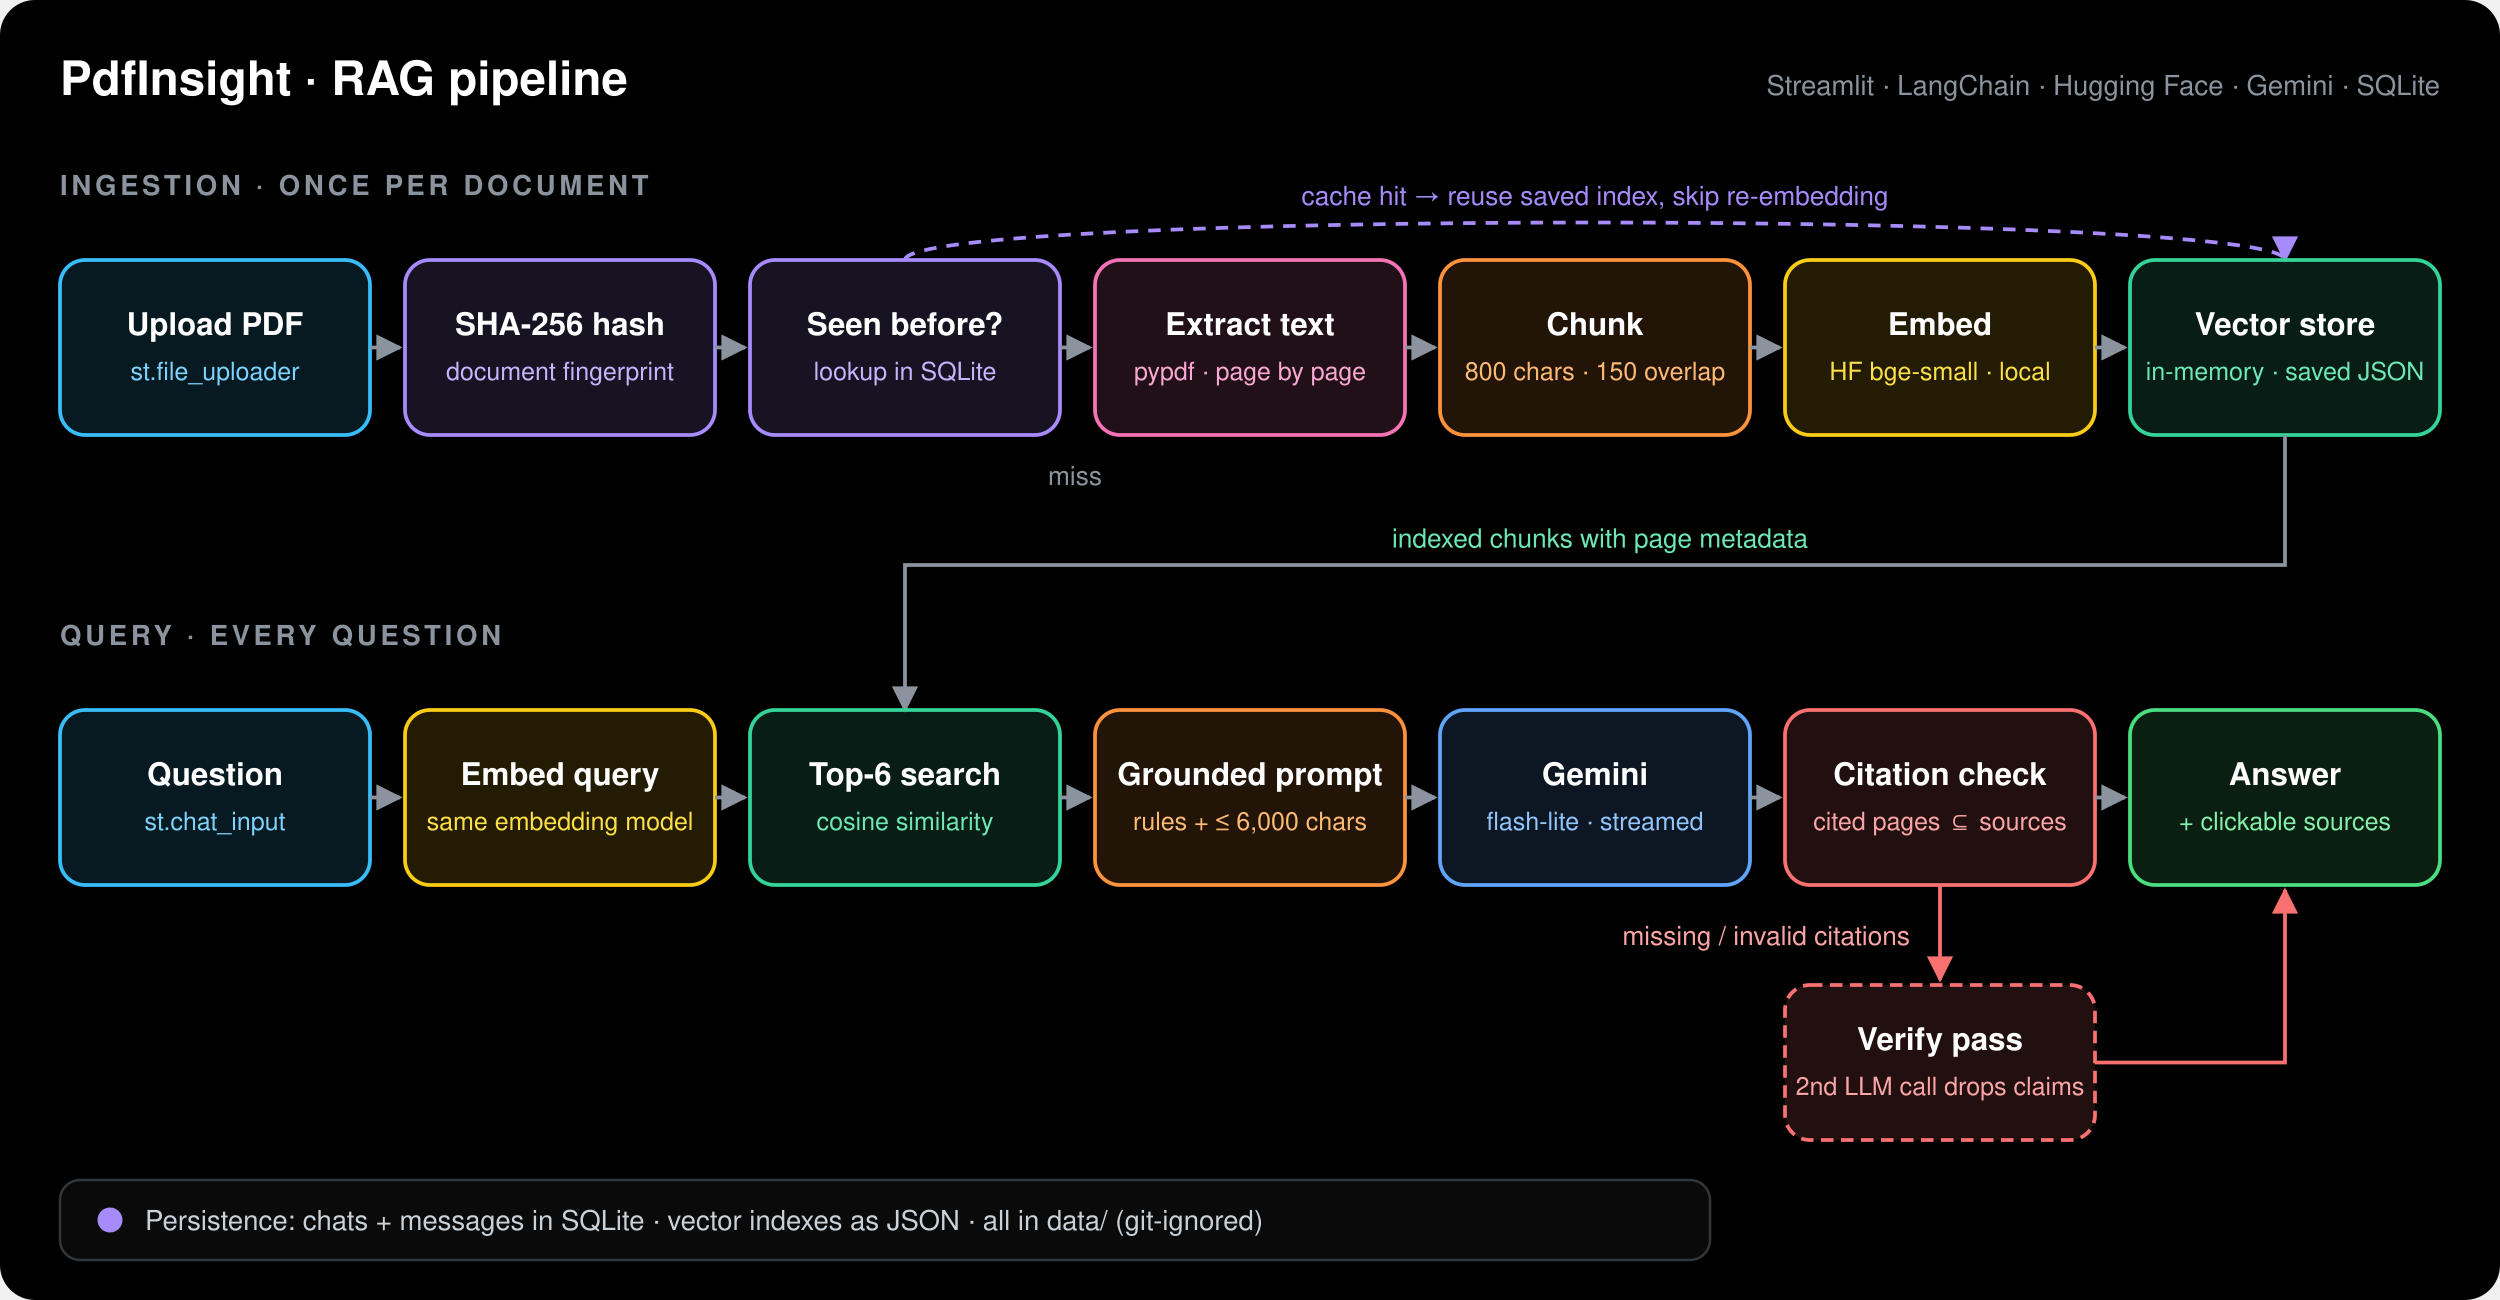
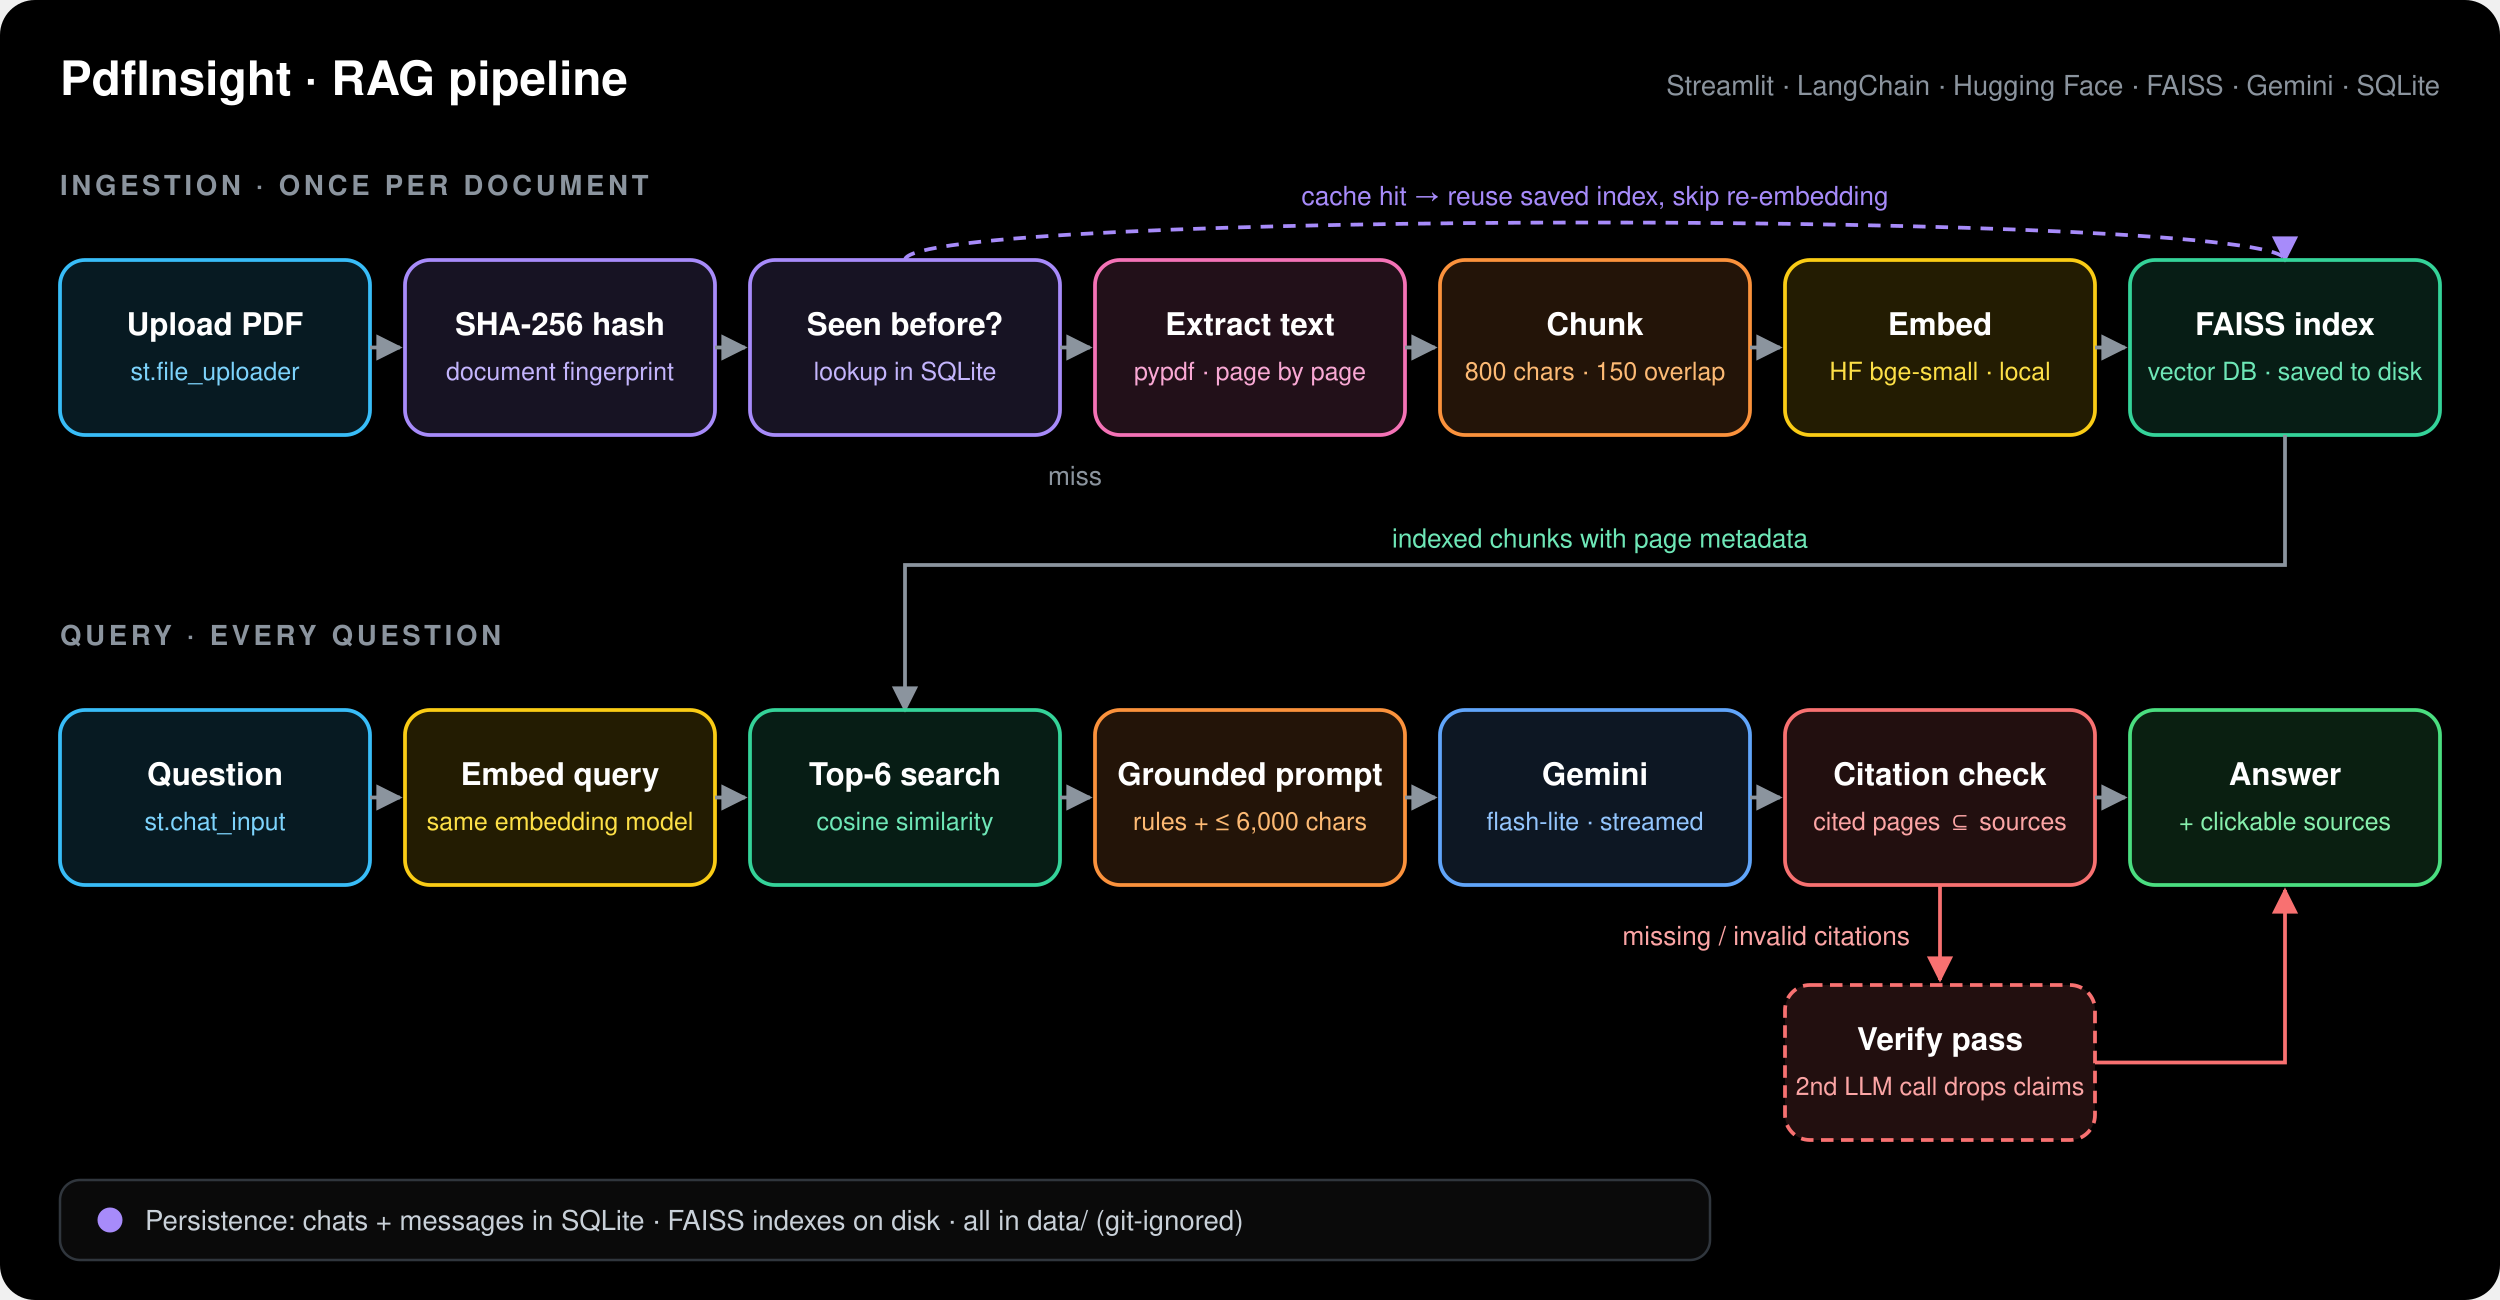
<svg xmlns="http://www.w3.org/2000/svg" viewBox="0 0 1000 520" width="1000" height="520" font-family="-apple-system, 'Segoe UI', Helvetica, Arial, sans-serif">
  <defs>
    <marker id="arrow" viewBox="0 0 10 10" refX="9" refY="5" markerWidth="7" markerHeight="7" orient="auto-start-reverse">
      <path d="M0,0 L10,5 L0,10 z" fill="#8b949e" />
    </marker>
    <marker id="arrow-violet" viewBox="0 0 10 10" refX="9" refY="5" markerWidth="7" markerHeight="7" orient="auto-start-reverse">
      <path d="M0,0 L10,5 L0,10 z" fill="#a78bfa" />
    </marker>
    <marker id="arrow-red" viewBox="0 0 10 10" refX="9" refY="5" markerWidth="7" markerHeight="7" orient="auto-start-reverse">
      <path d="M0,0 L10,5 L0,10 z" fill="#f87171" />
    </marker>
    <style>
      .t { fill: #ffffff; font-size: 12.5px; font-weight: 600; text-anchor: middle; }
      .s { font-size: 10px; text-anchor: middle; }
      .lane { fill: #8b949e; font-size: 11px; font-weight: 700; letter-spacing: 1.5px; }
      .note { font-size: 10.5px; }
      .flow { stroke: #8b949e; stroke-width: 1.5; fill: none; marker-end: url(#arrow); }
    </style>
  </defs>
  <rect width="1000" height="520" rx="14" fill="#000000" />
  <text x="24" y="38" fill="#ffffff" font-size="19" font-weight="700">PdfInsight · RAG pipeline</text>
-   <text x="976" y="38" fill="#8b949e" font-size="11" text-anchor="end">Streamlit · LangChain · Hugging Face · Gemini · SQLite</text>
+   <text x="976" y="38" fill="#8b949e" font-size="11" text-anchor="end">Streamlit · LangChain · Hugging Face · FAISS · Gemini · SQLite</text>
  <text class="lane" x="24" y="78">INGESTION · ONCE PER DOCUMENT</text>
  <path d="M362,104 C362,84 914,84 914,104" stroke="#a78bfa" stroke-width="1.5" stroke-dasharray="5 4" fill="none" marker-end="url(#arrow-violet)" />
  <text class="note" x="638" y="82" fill="#a78bfa" text-anchor="middle">cache hit → reuse saved index, skip re-embedding</text>
  <g>
    <rect x="24" y="104" width="124" height="70" rx="10" fill="#38bdf8" fill-opacity="0.14" stroke="#38bdf8" stroke-width="1.5" />
    <text class="t" x="86" y="134">Upload PDF</text>
    <text class="s" x="86" y="152" fill="#7dd3fc">st.file_uploader</text>
    <rect x="162" y="104" width="124" height="70" rx="10" fill="#a78bfa" fill-opacity="0.14" stroke="#a78bfa" stroke-width="1.5" />
    <text class="t" x="224" y="134">SHA-256 hash</text>
    <text class="s" x="224" y="152" fill="#c4b5fd">document fingerprint</text>
    <rect x="300" y="104" width="124" height="70" rx="10" fill="#a78bfa" fill-opacity="0.14" stroke="#a78bfa" stroke-width="1.5" />
    <text class="t" x="362" y="134">Seen before?</text>
    <text class="s" x="362" y="152" fill="#c4b5fd">lookup in SQLite</text>
    <rect x="438" y="104" width="124" height="70" rx="10" fill="#f472b6" fill-opacity="0.14" stroke="#f472b6" stroke-width="1.5" />
    <text class="t" x="500" y="134">Extract text</text>
    <text class="s" x="500" y="152" fill="#f9a8d4">pypdf · page by page</text>
    <rect x="576" y="104" width="124" height="70" rx="10" fill="#fb923c" fill-opacity="0.14" stroke="#fb923c" stroke-width="1.5" />
    <text class="t" x="638" y="134">Chunk</text>
    <text class="s" x="638" y="152" fill="#fdba74">800 chars · 150 overlap</text>
    <rect x="714" y="104" width="124" height="70" rx="10" fill="#facc15" fill-opacity="0.14" stroke="#facc15" stroke-width="1.5" />
    <text class="t" x="776" y="134">Embed</text>
    <text class="s" x="776" y="152" fill="#fde047">HF bge-small · local</text>
    <rect x="852" y="104" width="124" height="70" rx="10" fill="#34d399" fill-opacity="0.14" stroke="#34d399" stroke-width="1.5" />
-     <text class="t" x="914" y="134">Vector store</text>
-     <text class="s" x="914" y="152" fill="#6ee7b7">in-memory · saved JSON</text>
+     <text class="t" x="914" y="134">FAISS index</text>
+     <text class="s" x="914" y="152" fill="#6ee7b7">vector DB · saved to disk</text>
  </g>
  <path class="flow" d="M148,139 H160" />
  <path class="flow" d="M286,139 H298" />
  <path class="flow" d="M424,139 H436" />
  <text class="note" x="430" y="194" fill="#8b949e" text-anchor="middle">miss</text>
  <path class="flow" d="M562,139 H574" />
  <path class="flow" d="M700,139 H712" />
  <path class="flow" d="M838,139 H850" />
  <path class="flow" d="M914,174 V226 H362 V284" />
  <text class="note" x="640" y="219" fill="#6ee7b7" text-anchor="middle">indexed chunks with page metadata</text>
  <text class="lane" x="24" y="258">QUERY · EVERY QUESTION</text>
  <g>
    <rect x="24" y="284" width="124" height="70" rx="10" fill="#38bdf8" fill-opacity="0.14" stroke="#38bdf8" stroke-width="1.5" />
    <text class="t" x="86" y="314">Question</text>
    <text class="s" x="86" y="332" fill="#7dd3fc">st.chat_input</text>
    <rect x="162" y="284" width="124" height="70" rx="10" fill="#facc15" fill-opacity="0.14" stroke="#facc15" stroke-width="1.5" />
    <text class="t" x="224" y="314">Embed query</text>
    <text class="s" x="224" y="332" fill="#fde047">same embedding model</text>
    <rect x="300" y="284" width="124" height="70" rx="10" fill="#34d399" fill-opacity="0.14" stroke="#34d399" stroke-width="1.5" />
    <text class="t" x="362" y="314">Top-6 search</text>
    <text class="s" x="362" y="332" fill="#6ee7b7">cosine similarity</text>
    <rect x="438" y="284" width="124" height="70" rx="10" fill="#fb923c" fill-opacity="0.14" stroke="#fb923c" stroke-width="1.5" />
    <text class="t" x="500" y="314">Grounded prompt</text>
    <text class="s" x="500" y="332" fill="#fdba74">rules + ≤ 6,000 chars</text>
    <rect x="576" y="284" width="124" height="70" rx="10" fill="#60a5fa" fill-opacity="0.14" stroke="#60a5fa" stroke-width="1.5" />
    <text class="t" x="638" y="314">Gemini</text>
    <text class="s" x="638" y="332" fill="#93c5fd">flash-lite · streamed</text>
    <rect x="714" y="284" width="124" height="70" rx="10" fill="#f87171" fill-opacity="0.14" stroke="#f87171" stroke-width="1.5" />
    <text class="t" x="776" y="314">Citation check</text>
    <text class="s" x="776" y="332" fill="#fca5a5">cited pages ⊆ sources</text>
    <rect x="852" y="284" width="124" height="70" rx="10" fill="#4ade80" fill-opacity="0.14" stroke="#4ade80" stroke-width="1.5" />
    <text class="t" x="914" y="314">Answer</text>
    <text class="s" x="914" y="332" fill="#86efac">+ clickable sources</text>
  </g>
  <path class="flow" d="M148,319 H160" />
  <path class="flow" d="M286,319 H298" />
  <path class="flow" d="M424,319 H436" />
  <path class="flow" d="M562,319 H574" />
  <path class="flow" d="M700,319 H712" />
  <path class="flow" d="M838,319 H850" />
  <path d="M776,354 V392" stroke="#f87171" stroke-width="1.5" fill="none" marker-end="url(#arrow-red)" />
  <text class="note" x="764" y="378" fill="#fca5a5" text-anchor="end">missing / invalid citations</text>
  <rect x="714" y="394" width="124" height="62" rx="10" fill="#f87171" fill-opacity="0.14" stroke="#f87171" stroke-width="1.5" stroke-dasharray="5 3" />
  <text class="t" x="776" y="420">Verify pass</text>
  <text class="s" x="776" y="438" fill="#fca5a5">2nd LLM call drops claims</text>
  <path d="M838,425 H914 V356" stroke="#f87171" stroke-width="1.5" fill="none" marker-end="url(#arrow-red)" />
  <rect x="24" y="472" width="660" height="32" rx="8" fill="#ffffff" fill-opacity="0.04" stroke="#30363d" />
  <circle cx="44" cy="488" r="5" fill="#a78bfa" />
-   <text x="58" y="492" fill="#c9d1d9" font-size="11">Persistence: chats + messages in SQLite · vector indexes as JSON · all in data/ (git-ignored)</text>
+   <text x="58" y="492" fill="#c9d1d9" font-size="11">Persistence: chats + messages in SQLite · FAISS indexes on disk · all in data/ (git-ignored)</text>
</svg>
